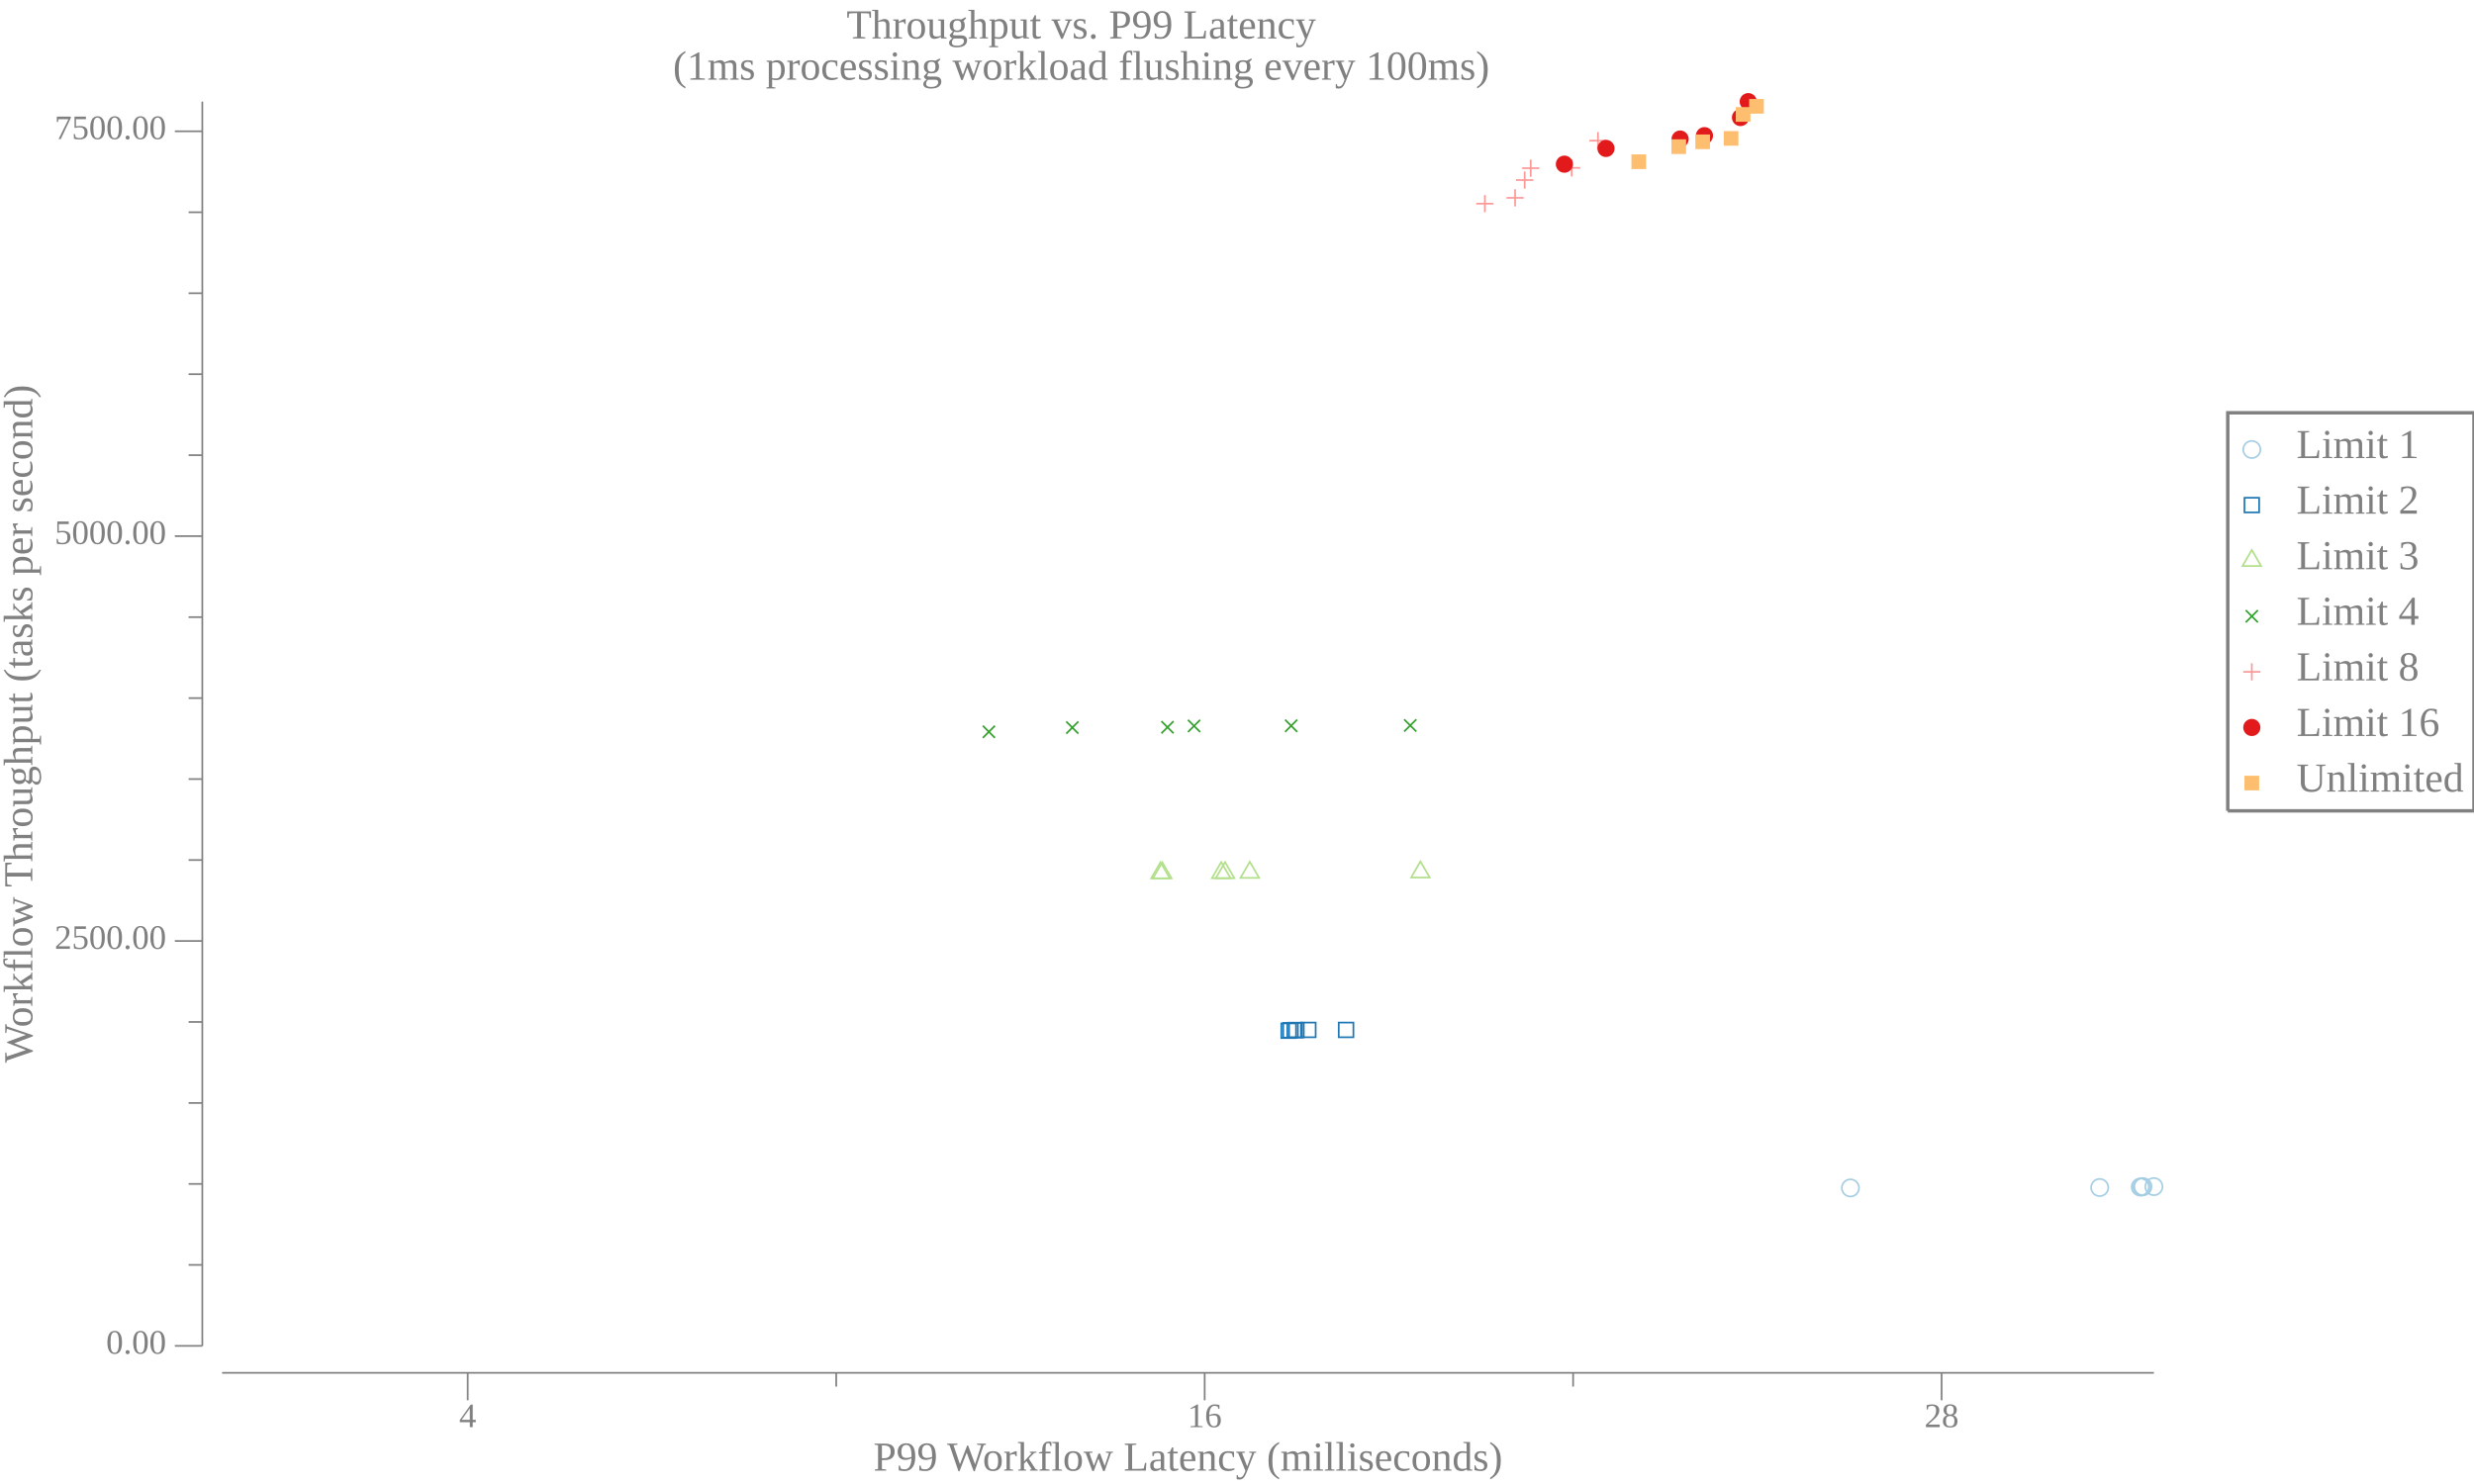
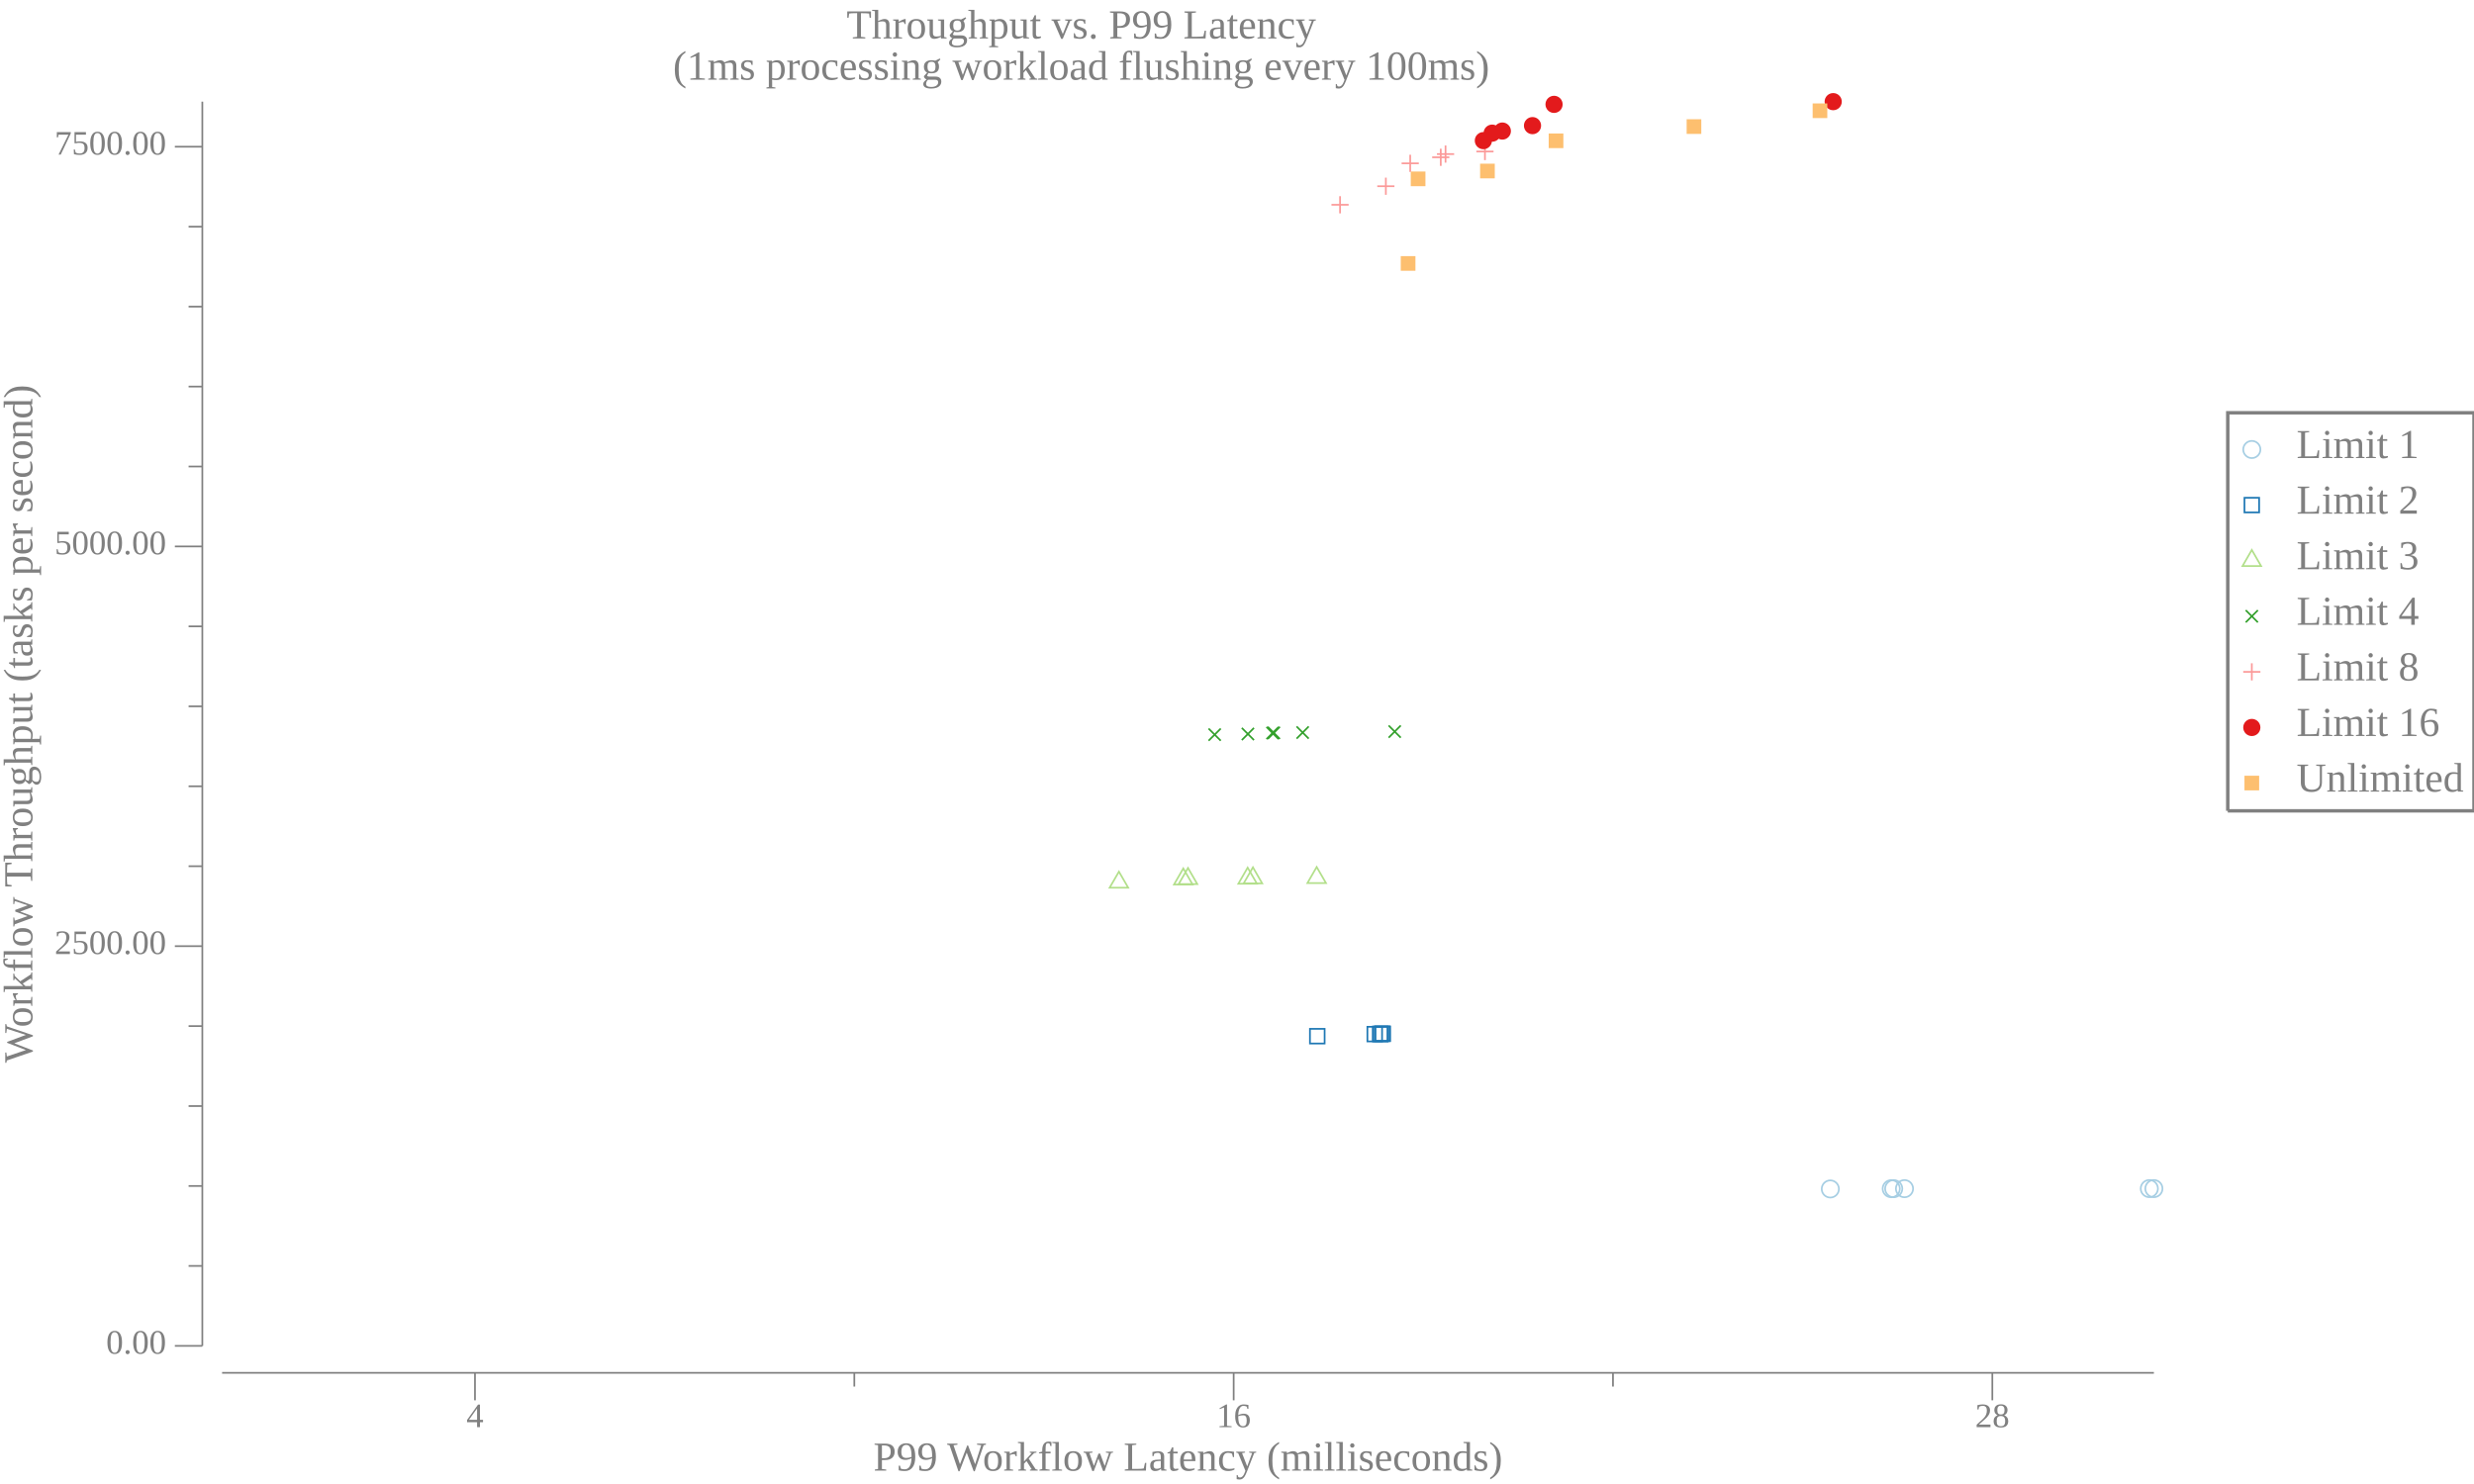
<svg xmlns="http://www.w3.org/2000/svg" width="720pt" height="432pt" viewBox="0 0 720 432">
  <g transform="scale(1, -1) translate(0, -432)">
    <path d="M657.84,301.15A2.5,2.5 0 1 1 652.84,301.15A2.5,2.5 0 1 1 657.84,301.15Z" style="fill:none;stroke:#A6CEE3;stroke-width:0.5" />
    <text x="668.34" y="-298.66" transform="scale(1, -1)" style="font-family:Liberation Serif;font-variant:normal;font-weight:normal;font-style:normal;font-size:12px;fill:#808080">Limit 1</text>
    <path d="M653.2,282.83L657.47,282.83L657.47,287.1L653.2,287.1Z" style="fill:none;stroke:#1F78B4;stroke-width:0.5" />
    <text x="668.34" y="-282.48" transform="scale(1, -1)" style="font-family:Liberation Serif;font-variant:normal;font-weight:normal;font-style:normal;font-size:12px;fill:#808080">Limit 2</text>
    <path d="M655.34,271.91L652.63,267.22L658.04,267.22Z" style="fill:none;stroke:#B2DF8A;stroke-width:0.5" />
    <text x="668.34" y="-266.3" transform="scale(1, -1)" style="font-family:Liberation Serif;font-variant:normal;font-weight:normal;font-style:normal;font-size:12px;fill:#808080">Limit 3</text>
    <path d="M653.57,250.83L657.11,254.37" style="fill:none;stroke:#33A02C;stroke-width:0.5" />
    <path d="M653.57,254.37L657.11,250.83" style="fill:none;stroke:#33A02C;stroke-width:0.5" />
    <text x="668.34" y="-250.11" transform="scale(1, -1)" style="font-family:Liberation Serif;font-variant:normal;font-weight:normal;font-style:normal;font-size:12px;fill:#808080">Limit 4</text>
    <path d="M655.34,238.92L655.34,233.92" style="fill:none;stroke:#FB9A99;stroke-width:0.5" />
    <path d="M652.84,236.42L657.84,236.42" style="fill:none;stroke:#FB9A99;stroke-width:0.5" />
    <text x="668.34" y="-233.93" transform="scale(1, -1)" style="font-family:Liberation Serif;font-variant:normal;font-weight:normal;font-style:normal;font-size:12px;fill:#808080">Limit 8</text>
    <path d="M657.84,220.23A2.5,2.5 0 1 1 652.84,220.23A2.5,2.5 0 1 1 657.84,220.23Z" style="fill:#E31A1C" />
    <text x="668.34" y="-217.75" transform="scale(1, -1)" style="font-family:Liberation Serif;font-variant:normal;font-weight:normal;font-style:normal;font-size:12px;fill:#808080">Limit 16</text>
    <path d="M653.2,201.92L657.47,201.92L657.47,206.18L653.2,206.18Z" style="fill:#FDBF6F" />
    <text x="668.34" y="-201.56" transform="scale(1, -1)" style="font-family:Liberation Serif;font-variant:normal;font-weight:normal;font-style:normal;font-size:12px;fill:#808080">Unlimited</text>
    <path d="M648.34,195.96L648.34,311.84L720,311.84L720,195.96L648.34,195.96" style="fill:none;stroke:#808080" />
    <path d="M0,0L629.34,0L629.34,432L0,432Z" style="fill:#-8000000000000000-8000000000000000-8000000000000000;fill-opacity:0" />
    <text x="246.35" y="-420.81" transform="scale(1, -1)" style="font-family:Liberation Serif;font-variant:normal;font-weight:normal;font-style:normal;font-size:12px;fill:#808080">Throughput vs. P99 Latency</text>
    <text x="195.86" y="-408.81" transform="scale(1, -1)" style="font-family:Liberation Serif;font-variant:normal;font-weight:normal;font-style:normal;font-size:12px;fill:#808080">(1ms processing workload flushing every 100ms)</text>
    <text x="254.18" y="-3.902" transform="scale(1, -1)" style="font-family:Liberation Serif;font-variant:normal;font-weight:normal;font-style:normal;font-size:12px;fill:#808080">P99 Workflow Latency (milliseconds)</text>
-     <text x="133.62" y="-16.541" transform="scale(1, -1)" style="font-family:Liberation Serif;font-variant:normal;font-weight:normal;font-style:normal;font-size:10px;fill:#808080">4</text>
-     <text x="345.59" y="-16.541" transform="scale(1, -1)" style="font-family:Liberation Serif;font-variant:normal;font-weight:normal;font-style:normal;font-size:10px;fill:#808080">16</text>
-     <text x="560.06" y="-16.541" transform="scale(1, -1)" style="font-family:Liberation Serif;font-variant:normal;font-weight:normal;font-style:normal;font-size:10px;fill:#808080">28</text>
-     <path d="M136.12,24.363L136.12,32.363" style="fill:none;stroke:#808080;stroke-width:0.5" />
-     <path d="M350.59,24.363L350.59,32.363" style="fill:none;stroke:#808080;stroke-width:0.5" />
-     <path d="M565.06,24.363L565.06,32.363" style="fill:none;stroke:#808080;stroke-width:0.5" />
-     <path d="M243.36,28.363L243.36,32.363" style="fill:none;stroke:#808080;stroke-width:0.5" />
-     <path d="M457.82,28.363L457.82,32.363" style="fill:none;stroke:#808080;stroke-width:0.5" />
+     <text x="135.73" y="-16.541" transform="scale(1, -1)" style="font-family:Liberation Serif;font-variant:normal;font-weight:normal;font-style:normal;font-size:10px;fill:#808080">4</text>
+     <text x="354.03" y="-16.541" transform="scale(1, -1)" style="font-family:Liberation Serif;font-variant:normal;font-weight:normal;font-style:normal;font-size:10px;fill:#808080">16</text>
+     <text x="574.82" y="-16.541" transform="scale(1, -1)" style="font-family:Liberation Serif;font-variant:normal;font-weight:normal;font-style:normal;font-size:10px;fill:#808080">28</text>
+     <path d="M138.23,24.363L138.23,32.363" style="fill:none;stroke:#808080;stroke-width:0.5" />
+     <path d="M359.03,24.363L359.03,32.363" style="fill:none;stroke:#808080;stroke-width:0.5" />
+     <path d="M579.82,24.363L579.82,32.363" style="fill:none;stroke:#808080;stroke-width:0.5" />
+     <path d="M248.63,28.363L248.63,32.363" style="fill:none;stroke:#808080;stroke-width:0.5" />
+     <path d="M469.42,28.363L469.42,32.363" style="fill:none;stroke:#808080;stroke-width:0.5" />
    <path d="M64.635,32.363L626.84,32.363" style="fill:none;stroke:#808080;stroke-width:0.5" />
    <g transform="rotate(90)">
      <text x="122.59" y="9.387" transform="scale(1, -1)" style="font-family:Liberation Serif;font-variant:normal;font-weight:normal;font-style:normal;font-size:12px;fill:#808080">Workflow Throughput (tasks per second)</text>
    </g>
    <text x="30.885" y="-37.924" transform="scale(1, -1)" style="font-family:Liberation Serif;font-variant:normal;font-weight:normal;font-style:normal;font-size:10px;fill:#808080">0.00</text>
-     <text x="15.885" y="-155.78" transform="scale(1, -1)" style="font-family:Liberation Serif;font-variant:normal;font-weight:normal;font-style:normal;font-size:10px;fill:#808080">2500.00</text>
-     <text x="15.885" y="-273.64" transform="scale(1, -1)" style="font-family:Liberation Serif;font-variant:normal;font-weight:normal;font-style:normal;font-size:10px;fill:#808080">5000.00</text>
-     <text x="15.885" y="-391.5" transform="scale(1, -1)" style="font-family:Liberation Serif;font-variant:normal;font-weight:normal;font-style:normal;font-size:10px;fill:#808080">7500.00</text>
+     <text x="15.885" y="-154.28" transform="scale(1, -1)" style="font-family:Liberation Serif;font-variant:normal;font-weight:normal;font-style:normal;font-size:10px;fill:#808080">2500.00</text>
+     <text x="15.885" y="-270.64" transform="scale(1, -1)" style="font-family:Liberation Serif;font-variant:normal;font-weight:normal;font-style:normal;font-size:10px;fill:#808080">5000.00</text>
+     <text x="15.885" y="-387" transform="scale(1, -1)" style="font-family:Liberation Serif;font-variant:normal;font-weight:normal;font-style:normal;font-size:10px;fill:#808080">7500.00</text>
    <path d="M50.885,40.209L58.885,40.209" style="fill:none;stroke:#808080;stroke-width:0.5" />
-     <path d="M50.885,158.07L58.885,158.07" style="fill:none;stroke:#808080;stroke-width:0.5" />
-     <path d="M50.885,275.93L58.885,275.93" style="fill:none;stroke:#808080;stroke-width:0.5" />
-     <path d="M50.885,393.78L58.885,393.78" style="fill:none;stroke:#808080;stroke-width:0.5" />
-     <path d="M54.885,63.781L58.885,63.781" style="fill:none;stroke:#808080;stroke-width:0.5" />
-     <path d="M54.885,87.352L58.885,87.352" style="fill:none;stroke:#808080;stroke-width:0.5" />
-     <path d="M54.885,110.92L58.885,110.92" style="fill:none;stroke:#808080;stroke-width:0.5" />
-     <path d="M54.885,134.5L58.885,134.5" style="fill:none;stroke:#808080;stroke-width:0.5" />
-     <path d="M54.885,181.64L58.885,181.64" style="fill:none;stroke:#808080;stroke-width:0.5" />
-     <path d="M54.885,205.21L58.885,205.21" style="fill:none;stroke:#808080;stroke-width:0.5" />
-     <path d="M54.885,228.78L58.885,228.78" style="fill:none;stroke:#808080;stroke-width:0.5" />
-     <path d="M54.885,252.35L58.885,252.35" style="fill:none;stroke:#808080;stroke-width:0.5" />
-     <path d="M54.885,299.5L58.885,299.5" style="fill:none;stroke:#808080;stroke-width:0.5" />
-     <path d="M54.885,323.07L58.885,323.07" style="fill:none;stroke:#808080;stroke-width:0.5" />
-     <path d="M54.885,346.64L58.885,346.64" style="fill:none;stroke:#808080;stroke-width:0.5" />
-     <path d="M54.885,370.21L58.885,370.21" style="fill:none;stroke:#808080;stroke-width:0.5" />
+     <path d="M50.885,156.57L58.885,156.57" style="fill:none;stroke:#808080;stroke-width:0.5" />
+     <path d="M50.885,272.93L58.885,272.93" style="fill:none;stroke:#808080;stroke-width:0.5" />
+     <path d="M50.885,389.29L58.885,389.29" style="fill:none;stroke:#808080;stroke-width:0.5" />
+     <path d="M54.885,63.481L58.885,63.481" style="fill:none;stroke:#808080;stroke-width:0.5" />
+     <path d="M54.885,86.753L58.885,86.753" style="fill:none;stroke:#808080;stroke-width:0.5" />
+     <path d="M54.885,110.02L58.885,110.02" style="fill:none;stroke:#808080;stroke-width:0.5" />
+     <path d="M54.885,133.3L58.885,133.3" style="fill:none;stroke:#808080;stroke-width:0.5" />
+     <path d="M54.885,179.84L58.885,179.84" style="fill:none;stroke:#808080;stroke-width:0.5" />
+     <path d="M54.885,203.11L58.885,203.11" style="fill:none;stroke:#808080;stroke-width:0.5" />
+     <path d="M54.885,226.38L58.885,226.38" style="fill:none;stroke:#808080;stroke-width:0.5" />
+     <path d="M54.885,249.66L58.885,249.66" style="fill:none;stroke:#808080;stroke-width:0.5" />
+     <path d="M54.885,296.2L58.885,296.2" style="fill:none;stroke:#808080;stroke-width:0.5" />
+     <path d="M54.885,319.47L58.885,319.47" style="fill:none;stroke:#808080;stroke-width:0.5" />
+     <path d="M54.885,342.74L58.885,342.74" style="fill:none;stroke:#808080;stroke-width:0.5" />
+     <path d="M54.885,366.01L58.885,366.01" style="fill:none;stroke:#808080;stroke-width:0.5" />
    <path d="M58.885,40.209L58.885,402.41" style="fill:none;stroke:#808080;stroke-width:0.5" />
-     <path d="M541.02,86.188A2.5,2.5 0 1 1 536.02,86.188A2.5,2.5 0 1 1 541.02,86.188Z" style="fill:none;stroke:#A6CEE3;stroke-width:0.5" />
-     <path d="M613.57,86.306A2.5,2.5 0 1 1 608.57,86.306A2.5,2.5 0 1 1 613.57,86.306Z" style="fill:none;stroke:#A6CEE3;stroke-width:0.5" />
-     <path d="M625.37,86.452A2.5,2.5 0 1 1 620.37,86.452A2.5,2.5 0 1 1 625.37,86.452Z" style="fill:none;stroke:#A6CEE3;stroke-width:0.5" />
-     <path d="M625.86,86.471A2.5,2.5 0 1 1 620.86,86.471A2.5,2.5 0 1 1 625.86,86.471Z" style="fill:none;stroke:#A6CEE3;stroke-width:0.5" />
-     <path d="M626.15,86.565A2.5,2.5 0 1 1 621.15,86.565A2.5,2.5 0 1 1 626.15,86.565Z" style="fill:none;stroke:#A6CEE3;stroke-width:0.5" />
-     <path d="M629.34,86.57A2.5,2.5 0 1 1 624.34,86.57A2.5,2.5 0 1 1 629.34,86.57Z" style="fill:none;stroke:#A6CEE3;stroke-width:0.5" />
-     <path d="M372.9,129.82L377.17,129.82L377.17,134.08L372.9,134.08Z" style="fill:none;stroke:#1F78B4;stroke-width:0.5" />
-     <path d="M373.44,129.96L377.71,129.96L377.71,134.23L373.44,134.23Z" style="fill:none;stroke:#1F78B4;stroke-width:0.5" />
-     <path d="M374.65,130L378.91,130L378.91,134.27L374.65,134.27Z" style="fill:none;stroke:#1F78B4;stroke-width:0.5" />
-     <path d="M375.16,130L379.43,130L379.43,134.27L375.16,134.27Z" style="fill:none;stroke:#1F78B4;stroke-width:0.5" />
-     <path d="M378.62,130.05L382.89,130.05L382.89,134.32L378.62,134.32Z" style="fill:none;stroke:#1F78B4;stroke-width:0.5" />
-     <path d="M389.61,130.05L393.88,130.05L393.88,134.32L389.61,134.32Z" style="fill:none;stroke:#1F78B4;stroke-width:0.5" />
-     <path d="M337.74,180.99L335.03,176.31L340.45,176.31Z" style="fill:none;stroke:#B2DF8A;stroke-width:0.5" />
-     <path d="M338.25,180.99L335.55,176.31L340.96,176.31Z" style="fill:none;stroke:#B2DF8A;stroke-width:0.5" />
-     <path d="M355.4,181.04L352.69,176.35L358.1,176.35Z" style="fill:none;stroke:#B2DF8A;stroke-width:0.5" />
-     <path d="M356.52,181.04L353.82,176.35L359.23,176.35Z" style="fill:none;stroke:#B2DF8A;stroke-width:0.5" />
-     <path d="M363.73,181.13L361.02,176.45L366.44,176.45Z" style="fill:none;stroke:#B2DF8A;stroke-width:0.5" />
-     <path d="M413.38,181.23L410.68,176.54L416.09,176.54Z" style="fill:none;stroke:#B2DF8A;stroke-width:0.5" />
-     <path d="M286.02,217.21L289.55,220.74" style="fill:none;stroke:#33A02C;stroke-width:0.5" />
-     <path d="M286.02,220.74L289.55,217.21" style="fill:none;stroke:#33A02C;stroke-width:0.5" />
-     <path d="M310.3,218.43L313.83,221.97" style="fill:none;stroke:#33A02C;stroke-width:0.5" />
-     <path d="M310.3,221.97L313.83,218.43" style="fill:none;stroke:#33A02C;stroke-width:0.5" />
-     <path d="M338,218.53L341.54,222.06" style="fill:none;stroke:#33A02C;stroke-width:0.5" />
-     <path d="M338,222.06L341.54,218.53" style="fill:none;stroke:#33A02C;stroke-width:0.5" />
-     <path d="M345.73,218.91L349.27,222.44" style="fill:none;stroke:#33A02C;stroke-width:0.5" />
-     <path d="M345.73,222.44L349.27,218.91" style="fill:none;stroke:#33A02C;stroke-width:0.5" />
-     <path d="M374,218.95L377.53,222.49" style="fill:none;stroke:#33A02C;stroke-width:0.5" />
-     <path d="M374,222.49L377.53,218.95" style="fill:none;stroke:#33A02C;stroke-width:0.5" />
-     <path d="M408.64,219.05L412.18,222.58" style="fill:none;stroke:#33A02C;stroke-width:0.5" />
-     <path d="M408.64,222.58L412.18,219.05" style="fill:none;stroke:#33A02C;stroke-width:0.5" />
-     <path d="M432.13,375.21L432.13,370.21" style="fill:none;stroke:#FB9A99;stroke-width:0.5" />
-     <path d="M429.63,372.71L434.63,372.71" style="fill:none;stroke:#FB9A99;stroke-width:0.5" />
-     <path d="M440.93,376.91L440.93,371.91" style="fill:none;stroke:#FB9A99;stroke-width:0.5" />
-     <path d="M438.43,374.41L443.43,374.41" style="fill:none;stroke:#FB9A99;stroke-width:0.5" />
-     <path d="M443.72,382.09L443.72,377.09" style="fill:none;stroke:#FB9A99;stroke-width:0.5" />
-     <path d="M441.22,379.59L446.22,379.59" style="fill:none;stroke:#FB9A99;stroke-width:0.5" />
-     <path d="M445.48,385.54L445.48,380.54" style="fill:none;stroke:#FB9A99;stroke-width:0.5" />
-     <path d="M442.98,383.04L447.98,383.04" style="fill:none;stroke:#FB9A99;stroke-width:0.5" />
-     <path d="M457.4,385.63L457.4,380.63" style="fill:none;stroke:#FB9A99;stroke-width:0.5" />
-     <path d="M454.9,383.13L459.9,383.13" style="fill:none;stroke:#FB9A99;stroke-width:0.5" />
-     <path d="M465.05,393.55L465.05,388.55" style="fill:none;stroke:#FB9A99;stroke-width:0.5" />
-     <path d="M462.55,391.05L467.55,391.05" style="fill:none;stroke:#FB9A99;stroke-width:0.5" />
-     <path d="M457.78,384.21A2.5,2.5 0 1 1 452.78,384.21A2.5,2.5 0 1 1 457.78,384.21Z" style="fill:#E31A1C" />
-     <path d="M469.89,388.79A2.5,2.5 0 1 1 464.89,388.79A2.5,2.5 0 1 1 469.89,388.79Z" style="fill:#E31A1C" />
-     <path d="M491.46,391.52A2.5,2.5 0 1 1 486.46,391.52A2.5,2.5 0 1 1 491.46,391.52Z" style="fill:#E31A1C" />
-     <path d="M498.54,392.51A2.5,2.5 0 1 1 493.54,392.51A2.5,2.5 0 1 1 498.54,392.51Z" style="fill:#E31A1C" />
-     <path d="M509.03,397.79A2.5,2.5 0 1 1 504.03,397.79A2.5,2.5 0 1 1 509.03,397.79Z" style="fill:#E31A1C" />
-     <path d="M511.29,402.41A2.5,2.5 0 1 1 506.29,402.41A2.5,2.5 0 1 1 511.29,402.41Z" style="fill:#E31A1C" />
-     <path d="M474.79,382.79L479.06,382.79L479.06,387.06L474.79,387.06Z" style="fill:#FDBF6F" />
-     <path d="M486.42,387.17L490.69,387.17L490.69,391.44L486.42,391.44Z" style="fill:#FDBF6F" />
-     <path d="M493.39,388.59L497.65,388.59L497.65,392.85L493.39,392.85Z" style="fill:#FDBF6F" />
-     <path d="M501.65,389.58L505.92,389.58L505.92,393.84L501.65,393.84Z" style="fill:#FDBF6F" />
-     <path d="M505.16,396.55L509.43,396.55L509.43,400.82L505.16,400.82Z" style="fill:#FDBF6F" />
-     <path d="M509.05,398.91L513.32,398.91L513.32,403.18L509.05,403.18Z" style="fill:#FDBF6F" />
+     <path d="M535.17,85.887A2.5,2.5 0 1 1 530.17,85.887A2.5,2.5 0 1 1 535.17,85.887Z" style="fill:none;stroke:#A6CEE3;stroke-width:0.5" />
+     <path d="M552.9,85.966A2.5,2.5 0 1 1 547.9,85.966A2.5,2.5 0 1 1 552.9,85.966Z" style="fill:none;stroke:#A6CEE3;stroke-width:0.5" />
+     <path d="M553.62,85.971A2.5,2.5 0 1 1 548.62,85.971A2.5,2.5 0 1 1 553.62,85.971Z" style="fill:none;stroke:#A6CEE3;stroke-width:0.5" />
+     <path d="M556.76,85.975A2.5,2.5 0 1 1 551.76,85.975A2.5,2.5 0 1 1 556.76,85.975Z" style="fill:none;stroke:#A6CEE3;stroke-width:0.5" />
+     <path d="M628.01,85.994A2.5,2.5 0 1 1 623.01,85.994A2.5,2.5 0 1 1 628.01,85.994Z" style="fill:none;stroke:#A6CEE3;stroke-width:0.5" />
+     <path d="M629.34,85.994A2.5,2.5 0 1 1 624.34,85.994A2.5,2.5 0 1 1 629.34,85.994Z" style="fill:none;stroke:#A6CEE3;stroke-width:0.5" />
+     <path d="M381.23,128.23L385.5,128.23L385.5,132.5L381.23,132.5Z" style="fill:none;stroke:#1F78B4;stroke-width:0.5" />
+     <path d="M397.95,128.84L402.22,128.84L402.22,133.1L397.95,133.1Z" style="fill:none;stroke:#1F78B4;stroke-width:0.5" />
+     <path d="M399.57,128.88L403.84,128.88L403.84,133.15L399.57,133.15Z" style="fill:none;stroke:#1F78B4;stroke-width:0.5" />
+     <path d="M399.59,128.88L403.86,128.88L403.86,133.15L399.59,133.15Z" style="fill:none;stroke:#1F78B4;stroke-width:0.5" />
+     <path d="M400.09,128.93L404.36,128.93L404.36,133.2L400.09,133.2Z" style="fill:none;stroke:#1F78B4;stroke-width:0.5" />
+     <path d="M400.31,128.93L404.58,128.93L404.58,133.2L400.31,133.2Z" style="fill:none;stroke:#1F78B4;stroke-width:0.5" />
+     <path d="M325.64,178.26L322.93,173.58L328.34,173.58Z" style="fill:none;stroke:#B2DF8A;stroke-width:0.5" />
+     <path d="M344.37,179.2L341.67,174.51L347.08,174.51Z" style="fill:none;stroke:#B2DF8A;stroke-width:0.5" />
+     <path d="M345.74,179.33L343.03,174.65L348.44,174.65Z" style="fill:none;stroke:#B2DF8A;stroke-width:0.5" />
+     <path d="M363.1,179.43L360.39,174.74L365.81,174.74Z" style="fill:none;stroke:#B2DF8A;stroke-width:0.5" />
+     <path d="M364.64,179.52L361.93,174.83L367.34,174.83Z" style="fill:none;stroke:#B2DF8A;stroke-width:0.5" />
+     <path d="M383.19,179.61L380.49,174.93L385.9,174.93Z" style="fill:none;stroke:#B2DF8A;stroke-width:0.5" />
+     <path d="M351.73,216.38L355.27,219.91" style="fill:none;stroke:#33A02C;stroke-width:0.5" />
+     <path d="M351.73,219.91L355.27,216.38" style="fill:none;stroke:#33A02C;stroke-width:0.5" />
+     <path d="M361.4,216.56L364.94,220.1" style="fill:none;stroke:#33A02C;stroke-width:0.5" />
+     <path d="M361.4,220.1L364.94,216.56" style="fill:none;stroke:#33A02C;stroke-width:0.5" />
+     <path d="M368.57,216.84L372.1,220.38" style="fill:none;stroke:#33A02C;stroke-width:0.5" />
+     <path d="M368.57,220.38L372.1,216.84" style="fill:none;stroke:#33A02C;stroke-width:0.5" />
+     <path d="M368.96,216.89L372.49,220.43" style="fill:none;stroke:#33A02C;stroke-width:0.5" />
+     <path d="M368.96,220.43L372.49,216.89" style="fill:none;stroke:#33A02C;stroke-width:0.5" />
+     <path d="M377.34,216.98L380.87,220.52" style="fill:none;stroke:#33A02C;stroke-width:0.5" />
+     <path d="M377.34,220.52L380.87,216.98" style="fill:none;stroke:#33A02C;stroke-width:0.5" />
+     <path d="M404.13,217.26L407.66,220.8" style="fill:none;stroke:#33A02C;stroke-width:0.5" />
+     <path d="M404.13,220.8L407.66,217.26" style="fill:none;stroke:#33A02C;stroke-width:0.5" />
+     <path d="M389.99,374.89L389.99,369.89" style="fill:none;stroke:#FB9A99;stroke-width:0.5" />
+     <path d="M387.49,372.39L392.49,372.39" style="fill:none;stroke:#FB9A99;stroke-width:0.5" />
+     <path d="M403.32,380.29L403.32,375.29" style="fill:none;stroke:#FB9A99;stroke-width:0.5" />
+     <path d="M400.82,377.79L405.82,377.79" style="fill:none;stroke:#FB9A99;stroke-width:0.5" />
+     <path d="M410.41,386.95L410.41,381.95" style="fill:none;stroke:#FB9A99;stroke-width:0.5" />
+     <path d="M407.91,384.45L412.91,384.45" style="fill:none;stroke:#FB9A99;stroke-width:0.5" />
+     <path d="M419.3,388.71L419.3,383.71" style="fill:none;stroke:#FB9A99;stroke-width:0.5" />
+     <path d="M416.8,386.21L421.8,386.21" style="fill:none;stroke:#FB9A99;stroke-width:0.5" />
+     <path d="M420.69,389.65L420.69,384.65" style="fill:none;stroke:#FB9A99;stroke-width:0.5" />
+     <path d="M418.19,387.15L423.19,387.15" style="fill:none;stroke:#FB9A99;stroke-width:0.5" />
+     <path d="M432.16,390.39L432.16,385.39" style="fill:none;stroke:#FB9A99;stroke-width:0.5" />
+     <path d="M429.66,387.89L434.66,387.89" style="fill:none;stroke:#FB9A99;stroke-width:0.5" />
+     <path d="M434.2,391.06A2.5,2.5 0 1 1 429.2,391.06A2.5,2.5 0 1 1 434.2,391.06Z" style="fill:#E31A1C" />
+     <path d="M436.76,393.24A2.5,2.5 0 1 1 431.76,393.24A2.5,2.5 0 1 1 436.76,393.24Z" style="fill:#E31A1C" />
+     <path d="M439.72,393.85A2.5,2.5 0 1 1 434.72,393.85A2.5,2.5 0 1 1 439.72,393.85Z" style="fill:#E31A1C" />
+     <path d="M448.5,395.43A2.5,2.5 0 1 1 443.5,395.43A2.5,2.5 0 1 1 448.5,395.43Z" style="fill:#E31A1C" />
+     <path d="M454.77,401.62A2.5,2.5 0 1 1 449.77,401.62A2.5,2.5 0 1 1 454.77,401.62Z" style="fill:#E31A1C" />
+     <path d="M536.01,402.41A2.5,2.5 0 1 1 531.01,402.41A2.5,2.5 0 1 1 536.01,402.41Z" style="fill:#E31A1C" />
+     <path d="M407.66,353.18L411.93,353.18L411.93,357.44L407.66,357.44Z" style="fill:#FDBF6F" />
+     <path d="M410.57,377.8L414.84,377.8L414.84,382.07L410.57,382.07Z" style="fill:#FDBF6F" />
+     <path d="M430.75,380.08L435.02,380.08L435.02,384.35L430.75,384.35Z" style="fill:#FDBF6F" />
+     <path d="M450.71,388.88L454.98,388.88L454.98,393.14L450.71,393.14Z" style="fill:#FDBF6F" />
+     <path d="M490.86,393.02L495.12,393.02L495.12,397.29L490.86,397.29Z" style="fill:#FDBF6F" />
+     <path d="M527.53,397.63L531.79,397.63L531.79,401.89L527.53,401.89Z" style="fill:#FDBF6F" />
  </g>
</svg>
